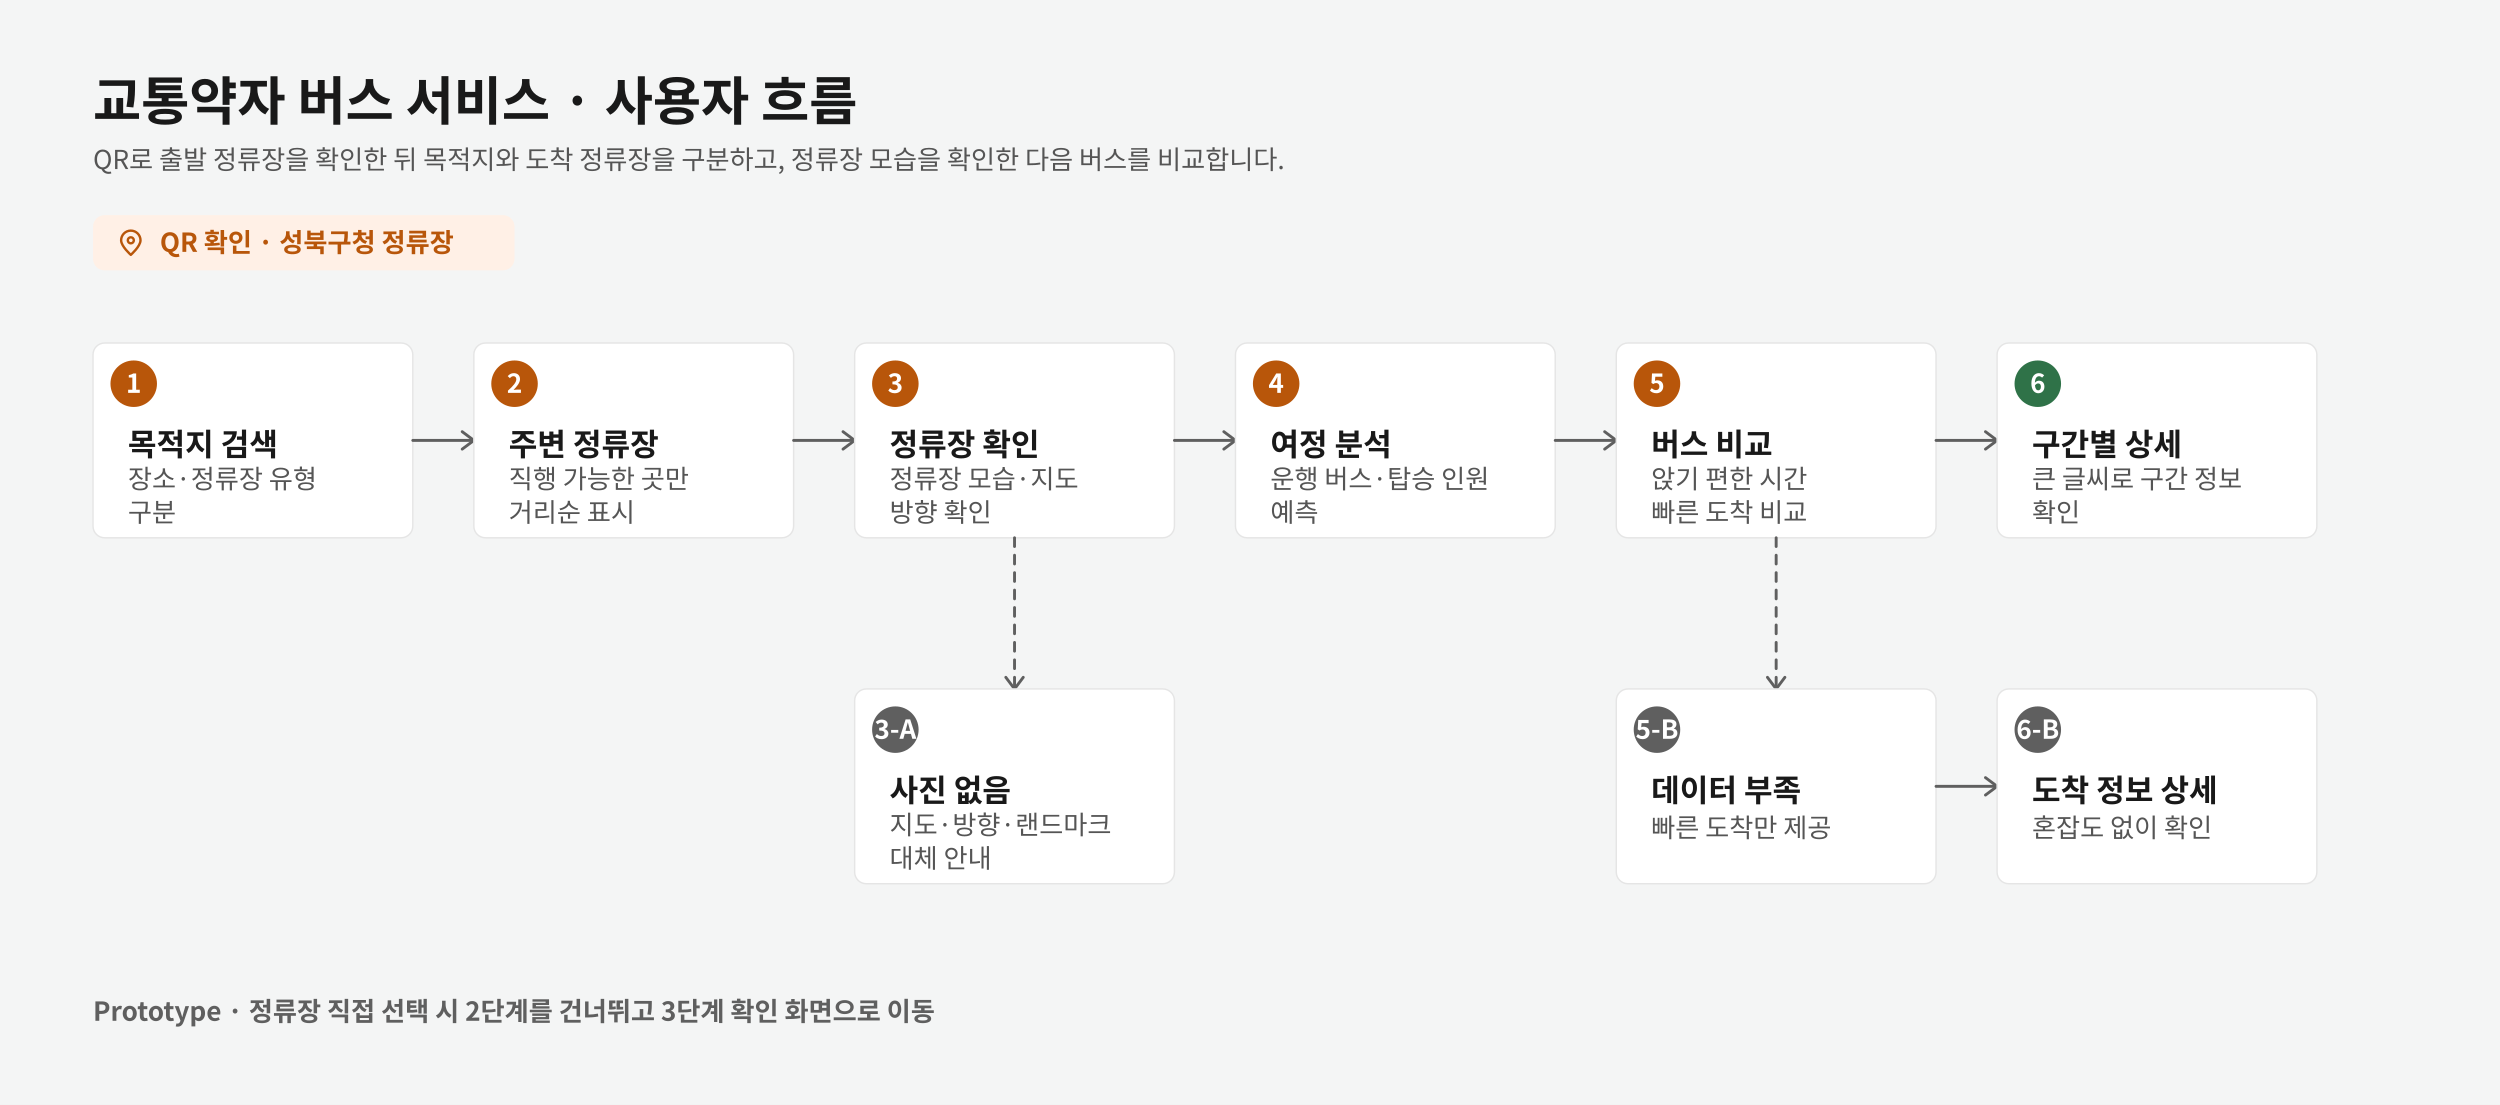
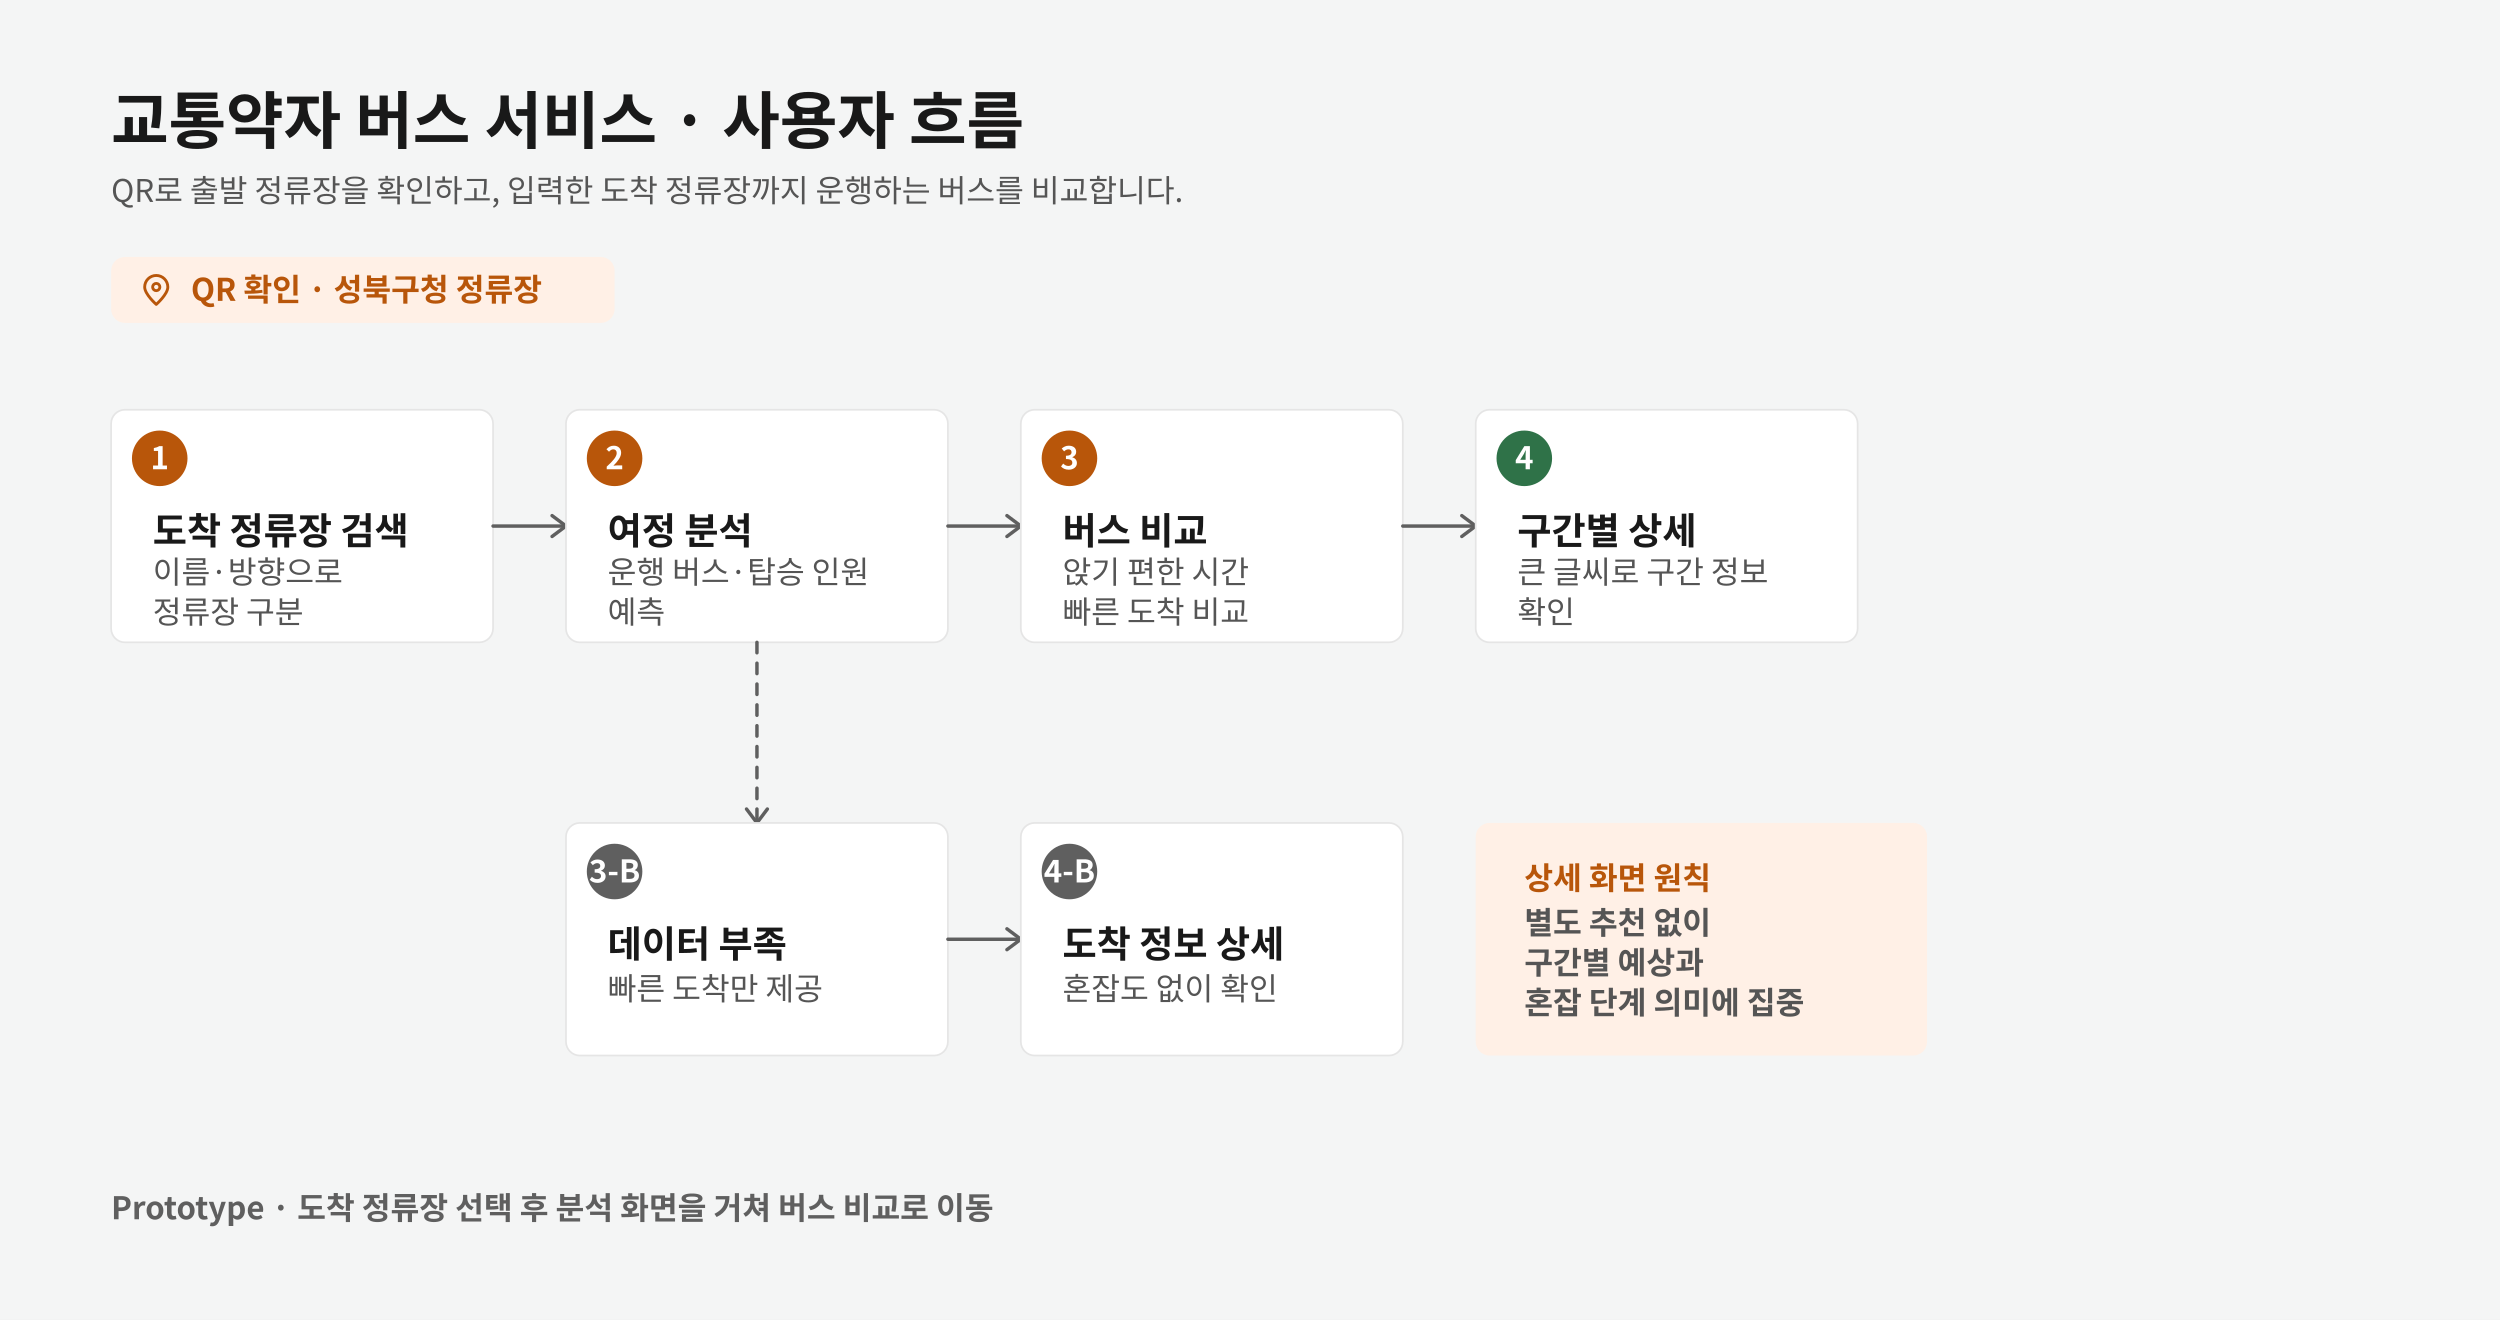
- <svg xmlns="http://www.w3.org/2000/svg" width="1720" height="760" viewBox="0 0 1720 760" role="img" aria-label="사용자 흐름도">
-   <rect x="0" y="0" width="1720" height="760" rx="0" fill="#F4F5F5" stroke="none" stroke-width="1" />
+ <svg xmlns="http://www.w3.org/2000/svg" width="1440" height="760" viewBox="0 0 1440 760" role="img" aria-label="사용자 흐름도">
+   <rect x="0" y="0" width="1440" height="760" rx="0" fill="#F4F5F5" stroke="none" stroke-width="1" />
  <text x="64" y="70" font-family="Noto Sans CJK KR, Malgun Gothic, sans-serif" font-size="36" font-weight="800" fill="#191919" text-anchor="start" dominant-baseline="middle" letter-spacing="0">교통약자 버스 서비스 · 사용자 흐름</text>
-   <text x="64" y="110" font-family="Noto Sans CJK KR, Malgun Gothic, sans-serif" font-size="18" font-weight="500" fill="#555555" text-anchor="start" dominant-baseline="middle" letter-spacing="0">QR로 출발 정류장을 확인한 뒤 목적지와 도착 정류장을 구분하고, 정류장 모습을 확인한 다음 버스를 비교합니다.</text>
+   <text x="64" y="110" font-family="Noto Sans CJK KR, Malgun Gothic, sans-serif" font-size="18" font-weight="500" fill="#555555" text-anchor="start" dominant-baseline="middle" letter-spacing="0">QR로 출발 정류장을 확인하고, 입력한 도착 정류장까지 운행하는 버스를 비교합니다.</text>
  <rect x="64" y="148" width="290" height="38" rx="8" fill="#FFF0E6" stroke="none" stroke-width="1" />
  <g transform="translate(80 157) scale(0.8333333)">
    <path d="M20 10c0 5-8 12-8 12S4 15 4 10a8 8 0 1 1 16 0Z" fill="none" stroke="#B8560A" stroke-width="2" stroke-linecap="round" stroke-linejoin="round" />
    <circle cx="12" cy="10" r="2.5" fill="none" stroke="#B8560A" stroke-width="2" stroke-linecap="round" stroke-linejoin="round" />
  </g>
  <text x="110" y="167" font-family="Noto Sans CJK KR, Malgun Gothic, sans-serif" font-size="18" font-weight="700" fill="#B8560A" text-anchor="start" dominant-baseline="middle" letter-spacing="0">QR 확인 · 성북구청 정류장</text>
  <rect x="64" y="236" width="220" height="134" rx="8" fill="#FFFFFF" stroke="#E5E5E5" stroke-width="1" />
  <circle cx="92" cy="264" r="16" fill="#B8560A" stroke="none" stroke-width="1" />
  <text x="92" y="264" font-family="Noto Sans CJK KR, Malgun Gothic, sans-serif" font-size="18" font-weight="800" fill="#FFFFFF" text-anchor="middle" dominant-baseline="middle" letter-spacing="0">1</text>
-   <text x="88" y="306" font-family="Noto Sans CJK KR, Malgun Gothic, sans-serif" font-size="21.38" font-weight="800" fill="#191919" text-anchor="start" dominant-baseline="middle" letter-spacing="0">목적지 검색</text>
+   <text x="88" y="306" font-family="Noto Sans CJK KR, Malgun Gothic, sans-serif" font-size="21.38" font-weight="800" fill="#191919" text-anchor="start" dominant-baseline="middle" letter-spacing="0">도착 정류장 검색</text>
  <text x="88" y="336" font-family="Noto Sans CJK KR, Malgun Gothic, sans-serif" font-size="18" font-weight="500" fill="#555555" text-anchor="start" letter-spacing="0">
-     <tspan x="88" dy="0">장소·정류장 유형</tspan>
-     <tspan x="88" dy="23">구분</tspan>
+     <tspan x="88" dy="0">이름·방향으로</tspan>
+     <tspan x="88" dy="23">정류장 구분</tspan>
  </text>
  <line x1="284" y1="303" x2="326" y2="303" stroke="#5F5F5F" stroke-width="2" stroke-linecap="round" />
  <path d="M318 297L326 303L318 309" fill="none" stroke="#5F5F5F" stroke-width="2" stroke-linecap="round" stroke-linejoin="round" />
  <rect x="326" y="236" width="220" height="134" rx="8" fill="#FFFFFF" stroke="#E5E5E5" stroke-width="1" />
  <circle cx="354" cy="264" r="16" fill="#B8560A" stroke="none" stroke-width="1" />
  <text x="354" y="264" font-family="Noto Sans CJK KR, Malgun Gothic, sans-serif" font-size="18" font-weight="800" fill="#FFFFFF" text-anchor="middle" dominant-baseline="middle" letter-spacing="0">2</text>
-   <text x="350" y="306" font-family="Noto Sans CJK KR, Malgun Gothic, sans-serif" font-size="21.38" font-weight="800" fill="#191919" text-anchor="start" dominant-baseline="middle" letter-spacing="0">주변 정류장</text>
+   <text x="350" y="306" font-family="Noto Sans CJK KR, Malgun Gothic, sans-serif" font-size="21.38" font-weight="800" fill="#191919" text-anchor="start" dominant-baseline="middle" letter-spacing="0">여정 분석</text>
  <text x="350" y="336" font-family="Noto Sans CJK KR, Malgun Gothic, sans-serif" font-size="18" font-weight="500" fill="#555555" text-anchor="start" letter-spacing="0">
-     <tspan x="350" dy="0">직행 가능한 곳만</tspan>
-     <tspan x="350" dy="23">거리순 표시</tspan>
+     <tspan x="350" dy="0">운행 버스·탑승 인원</tspan>
+     <tspan x="350" dy="23">예측</tspan>
  </text>
  <line x1="546" y1="303" x2="588" y2="303" stroke="#5F5F5F" stroke-width="2" stroke-linecap="round" />
  <path d="M580 297L588 303L580 309" fill="none" stroke="#5F5F5F" stroke-width="2" stroke-linecap="round" stroke-linejoin="round" />
  <rect x="588" y="236" width="220" height="134" rx="8" fill="#FFFFFF" stroke="#E5E5E5" stroke-width="1" />
  <circle cx="616" cy="264" r="16" fill="#B8560A" stroke="none" stroke-width="1" />
  <text x="616" y="264" font-family="Noto Sans CJK KR, Malgun Gothic, sans-serif" font-size="18" font-weight="800" fill="#FFFFFF" text-anchor="middle" dominant-baseline="middle" letter-spacing="0">3</text>
-   <text x="612" y="306" font-family="Noto Sans CJK KR, Malgun Gothic, sans-serif" font-size="21.38" font-weight="800" fill="#191919" text-anchor="start" dominant-baseline="middle" letter-spacing="0">정류장 확인</text>
+   <text x="612" y="306" font-family="Noto Sans CJK KR, Malgun Gothic, sans-serif" font-size="21.38" font-weight="800" fill="#191919" text-anchor="start" dominant-baseline="middle" letter-spacing="0">버스 비교</text>
  <text x="612" y="336" font-family="Noto Sans CJK KR, Malgun Gothic, sans-serif" font-size="18" font-weight="500" fill="#555555" text-anchor="start" letter-spacing="0">
-     <tspan x="612" dy="0">정류장 모습·지도</tspan>
-     <tspan x="612" dy="23">방향 확인</tspan>
+     <tspan x="612" dy="0">앉기 편한 시간</tspan>
+     <tspan x="612" dy="23">빠른 도착 비교</tspan>
  </text>
  <line x1="808" y1="303" x2="850" y2="303" stroke="#5F5F5F" stroke-width="2" stroke-linecap="round" />
  <path d="M842 297L850 303L842 309" fill="none" stroke="#5F5F5F" stroke-width="2" stroke-linecap="round" stroke-linejoin="round" />
  <rect x="850" y="236" width="220" height="134" rx="8" fill="#FFFFFF" stroke="#E5E5E5" stroke-width="1" />
-   <circle cx="878" cy="264" r="16" fill="#B8560A" stroke="none" stroke-width="1" />
+   <circle cx="878" cy="264" r="16" fill="#2F7248" stroke="none" stroke-width="1" />
  <text x="878" y="264" font-family="Noto Sans CJK KR, Malgun Gothic, sans-serif" font-size="18" font-weight="800" fill="#FFFFFF" text-anchor="middle" dominant-baseline="middle" letter-spacing="0">4</text>
-   <text x="874" y="306" font-family="Noto Sans CJK KR, Malgun Gothic, sans-serif" font-size="21.38" font-weight="800" fill="#191919" text-anchor="start" dominant-baseline="middle" letter-spacing="0">여정 분석</text>
+   <text x="874" y="306" font-family="Noto Sans CJK KR, Malgun Gothic, sans-serif" font-size="21.38" font-weight="800" fill="#191919" text-anchor="start" dominant-baseline="middle" letter-spacing="0">구간별 상세</text>
  <text x="874" y="336" font-family="Noto Sans CJK KR, Malgun Gothic, sans-serif" font-size="18" font-weight="500" fill="#555555" text-anchor="start" letter-spacing="0">
-     <tspan x="874" dy="0">운행 버스·탑승 인원</tspan>
-     <tspan x="874" dy="23">예측</tspan>
+     <tspan x="874" dy="0">큰 글씨로 구간 정보</tspan>
+     <tspan x="874" dy="23">확인</tspan>
  </text>
-   <line x1="1070" y1="303" x2="1112" y2="303" stroke="#5F5F5F" stroke-width="2" stroke-linecap="round" />
-   <path d="M1104 297L1112 303L1104 309" fill="none" stroke="#5F5F5F" stroke-width="2" stroke-linecap="round" stroke-linejoin="round" />
-   <rect x="1112" y="236" width="220" height="134" rx="8" fill="#FFFFFF" stroke="#E5E5E5" stroke-width="1" />
-   <circle cx="1140" cy="264" r="16" fill="#B8560A" stroke="none" stroke-width="1" />
-   <text x="1140" y="264" font-family="Noto Sans CJK KR, Malgun Gothic, sans-serif" font-size="18" font-weight="800" fill="#FFFFFF" text-anchor="middle" dominant-baseline="middle" letter-spacing="0">5</text>
-   <text x="1136" y="306" font-family="Noto Sans CJK KR, Malgun Gothic, sans-serif" font-size="21.38" font-weight="800" fill="#191919" text-anchor="start" dominant-baseline="middle" letter-spacing="0">버스 비교</text>
-   <text x="1136" y="336" font-family="Noto Sans CJK KR, Malgun Gothic, sans-serif" font-size="18" font-weight="500" fill="#555555" text-anchor="start" letter-spacing="0">
-     <tspan x="1136" dy="0">앉기 편한 시간</tspan>
-     <tspan x="1136" dy="23">빠른 도착 비교</tspan>
+   <line x1="436" y1="370" x2="436" y2="474" stroke="#5F5F5F" stroke-width="2" stroke-linecap="round" stroke-dasharray="6 6" />
+   <path d="M430 466L436 474L442 466" fill="none" stroke="#5F5F5F" stroke-width="2" stroke-linecap="round" stroke-linejoin="round" />
+   <rect x="326" y="474" width="220" height="134" rx="8" fill="#FFFFFF" stroke="#E5E5E5" stroke-width="1" />
+   <circle cx="354" cy="502" r="16" fill="#5F5F5F" stroke="none" stroke-width="1" />
+   <text x="354" y="502" font-family="Noto Sans CJK KR, Malgun Gothic, sans-serif" font-size="18" font-weight="800" fill="#FFFFFF" text-anchor="middle" dominant-baseline="middle" letter-spacing="0">3-B</text>
+   <text x="350" y="544" font-family="Noto Sans CJK KR, Malgun Gothic, sans-serif" font-size="21.38" font-weight="800" fill="#191919" text-anchor="start" dominant-baseline="middle" letter-spacing="0">데이터 부족</text>
+   <text x="350" y="576" font-family="Noto Sans CJK KR, Malgun Gothic, sans-serif" font-size="18" font-weight="500" fill="#555555" text-anchor="start" letter-spacing="0">
+     <tspan x="350" dy="0">빠른 도착만 제공</tspan>
  </text>
-   <line x1="1332" y1="303" x2="1374" y2="303" stroke="#5F5F5F" stroke-width="2" stroke-linecap="round" />
-   <path d="M1366 297L1374 303L1366 309" fill="none" stroke="#5F5F5F" stroke-width="2" stroke-linecap="round" stroke-linejoin="round" />
-   <rect x="1374" y="236" width="220" height="134" rx="8" fill="#FFFFFF" stroke="#E5E5E5" stroke-width="1" />
-   <circle cx="1402" cy="264" r="16" fill="#2F7248" stroke="none" stroke-width="1" />
-   <text x="1402" y="264" font-family="Noto Sans CJK KR, Malgun Gothic, sans-serif" font-size="18" font-weight="800" fill="#FFFFFF" text-anchor="middle" dominant-baseline="middle" letter-spacing="0">6</text>
-   <text x="1398" y="306" font-family="Noto Sans CJK KR, Malgun Gothic, sans-serif" font-size="21.38" font-weight="800" fill="#191919" text-anchor="start" dominant-baseline="middle" letter-spacing="0">구간별 상세</text>
-   <text x="1398" y="336" font-family="Noto Sans CJK KR, Malgun Gothic, sans-serif" font-size="18" font-weight="500" fill="#555555" text-anchor="start" letter-spacing="0">
-     <tspan x="1398" dy="0">큰 글씨로 구간 정보</tspan>
-     <tspan x="1398" dy="23">확인</tspan>
-   </text>
-   <line x1="698" y1="370" x2="698" y2="474" stroke="#5F5F5F" stroke-width="2" stroke-linecap="round" stroke-dasharray="6 6" />
-   <path d="M692 466L698 474L704 466" fill="none" stroke="#5F5F5F" stroke-width="2" stroke-linecap="round" stroke-linejoin="round" />
+   <line x1="546" y1="541" x2="588" y2="541" stroke="#5F5F5F" stroke-width="2" stroke-linecap="round" />
+   <path d="M580 535L588 541L580 547" fill="none" stroke="#5F5F5F" stroke-width="2" stroke-linecap="round" stroke-linejoin="round" />
  <rect x="588" y="474" width="220" height="134" rx="8" fill="#FFFFFF" stroke="#E5E5E5" stroke-width="1" />
  <circle cx="616" cy="502" r="16" fill="#5F5F5F" stroke="none" stroke-width="1" />
-   <text x="616" y="502" font-family="Noto Sans CJK KR, Malgun Gothic, sans-serif" font-size="18" font-weight="800" fill="#FFFFFF" text-anchor="middle" dominant-baseline="middle" letter-spacing="0">3-A</text>
-   <text x="612" y="544" font-family="Noto Sans CJK KR, Malgun Gothic, sans-serif" font-size="21.38" font-weight="800" fill="#191919" text-anchor="start" dominant-baseline="middle" letter-spacing="0">사진 없음</text>
-   <text x="612" y="574" font-family="Noto Sans CJK KR, Malgun Gothic, sans-serif" font-size="18" font-weight="500" fill="#555555" text-anchor="start" letter-spacing="0">
-     <tspan x="612" dy="0">지도·방향·랜드마크</tspan>
-     <tspan x="612" dy="23">대체 안내</tspan>
+   <text x="616" y="502" font-family="Noto Sans CJK KR, Malgun Gothic, sans-serif" font-size="18" font-weight="800" fill="#FFFFFF" text-anchor="middle" dominant-baseline="middle" letter-spacing="0">4-B</text>
+   <text x="612" y="544" font-family="Noto Sans CJK KR, Malgun Gothic, sans-serif" font-size="21.38" font-weight="800" fill="#191919" text-anchor="start" dominant-baseline="middle" letter-spacing="0">도착 정보 상세</text>
+   <text x="612" y="576" font-family="Noto Sans CJK KR, Malgun Gothic, sans-serif" font-size="18" font-weight="500" fill="#555555" text-anchor="start" letter-spacing="0">
+     <tspan x="612" dy="0">혼잡도 없이 확인</tspan>
  </text>
-   <line x1="1222" y1="370" x2="1222" y2="474" stroke="#5F5F5F" stroke-width="2" stroke-linecap="round" stroke-dasharray="6 6" />
-   <path d="M1216 466L1222 474L1228 466" fill="none" stroke="#5F5F5F" stroke-width="2" stroke-linecap="round" stroke-linejoin="round" />
-   <rect x="1112" y="474" width="220" height="134" rx="8" fill="#FFFFFF" stroke="#E5E5E5" stroke-width="1" />
-   <circle cx="1140" cy="502" r="16" fill="#5F5F5F" stroke="none" stroke-width="1" />
-   <text x="1140" y="502" font-family="Noto Sans CJK KR, Malgun Gothic, sans-serif" font-size="18" font-weight="800" fill="#FFFFFF" text-anchor="middle" dominant-baseline="middle" letter-spacing="0">5-B</text>
-   <text x="1136" y="544" font-family="Noto Sans CJK KR, Malgun Gothic, sans-serif" font-size="21.38" font-weight="800" fill="#191919" text-anchor="start" dominant-baseline="middle" letter-spacing="0">데이터 부족</text>
-   <text x="1136" y="576" font-family="Noto Sans CJK KR, Malgun Gothic, sans-serif" font-size="18" font-weight="500" fill="#555555" text-anchor="start" letter-spacing="0">
-     <tspan x="1136" dy="0">빠른 도착만 제공</tspan>
+   <rect x="850" y="474" width="260" height="134" rx="8" fill="#FFF0E6" stroke="none" stroke-width="1" />
+   <text x="878" y="506" font-family="Noto Sans CJK KR, Malgun Gothic, sans-serif" font-size="18" font-weight="800" fill="#B8560A" text-anchor="start" dominant-baseline="middle" letter-spacing="0">상세 화면 원칙</text>
+   <text x="878" y="538" font-family="Noto Sans CJK KR, Malgun Gothic, sans-serif" font-size="18" font-weight="600" fill="#555555" text-anchor="start" letter-spacing="0">
+     <tspan x="878" dy="0">별도 추천 없이</tspan>
+     <tspan x="878" dy="23">구간별 예상과</tspan>
+     <tspan x="878" dy="23">혼잡 단계 의미에 집중</tspan>
  </text>
-   <line x1="1332" y1="541" x2="1374" y2="541" stroke="#5F5F5F" stroke-width="2" stroke-linecap="round" />
-   <path d="M1366 535L1374 541L1366 547" fill="none" stroke="#5F5F5F" stroke-width="2" stroke-linecap="round" stroke-linejoin="round" />
-   <rect x="1374" y="474" width="220" height="134" rx="8" fill="#FFFFFF" stroke="#E5E5E5" stroke-width="1" />
-   <circle cx="1402" cy="502" r="16" fill="#5F5F5F" stroke="none" stroke-width="1" />
-   <text x="1402" y="502" font-family="Noto Sans CJK KR, Malgun Gothic, sans-serif" font-size="18" font-weight="800" fill="#FFFFFF" text-anchor="middle" dominant-baseline="middle" letter-spacing="0">6-B</text>
-   <text x="1398" y="544" font-family="Noto Sans CJK KR, Malgun Gothic, sans-serif" font-size="21.38" font-weight="800" fill="#191919" text-anchor="start" dominant-baseline="middle" letter-spacing="0">도착 정보 상세</text>
-   <text x="1398" y="576" font-family="Noto Sans CJK KR, Malgun Gothic, sans-serif" font-size="18" font-weight="500" fill="#555555" text-anchor="start" letter-spacing="0">
-     <tspan x="1398" dy="0">혼잡도 없이 확인</tspan>
-   </text>
-   <text x="64" y="696" font-family="Noto Sans CJK KR, Malgun Gothic, sans-serif" font-size="18" font-weight="600" fill="#5F5F5F" text-anchor="start" dominant-baseline="middle" letter-spacing="0">Prototype · 정류장 직접 선택 시 2단계를 건너뛰고 3단계 확인 화면으로 이동</text>
+   <text x="64" y="696" font-family="Noto Sans CJK KR, Malgun Gothic, sans-serif" font-size="18" font-weight="600" fill="#5F5F5F" text-anchor="start" dominant-baseline="middle" letter-spacing="0">Prototype · 도착 정류장 선택 후 분석 화면을 거쳐 버스 비교로 이동</text>
</svg>
